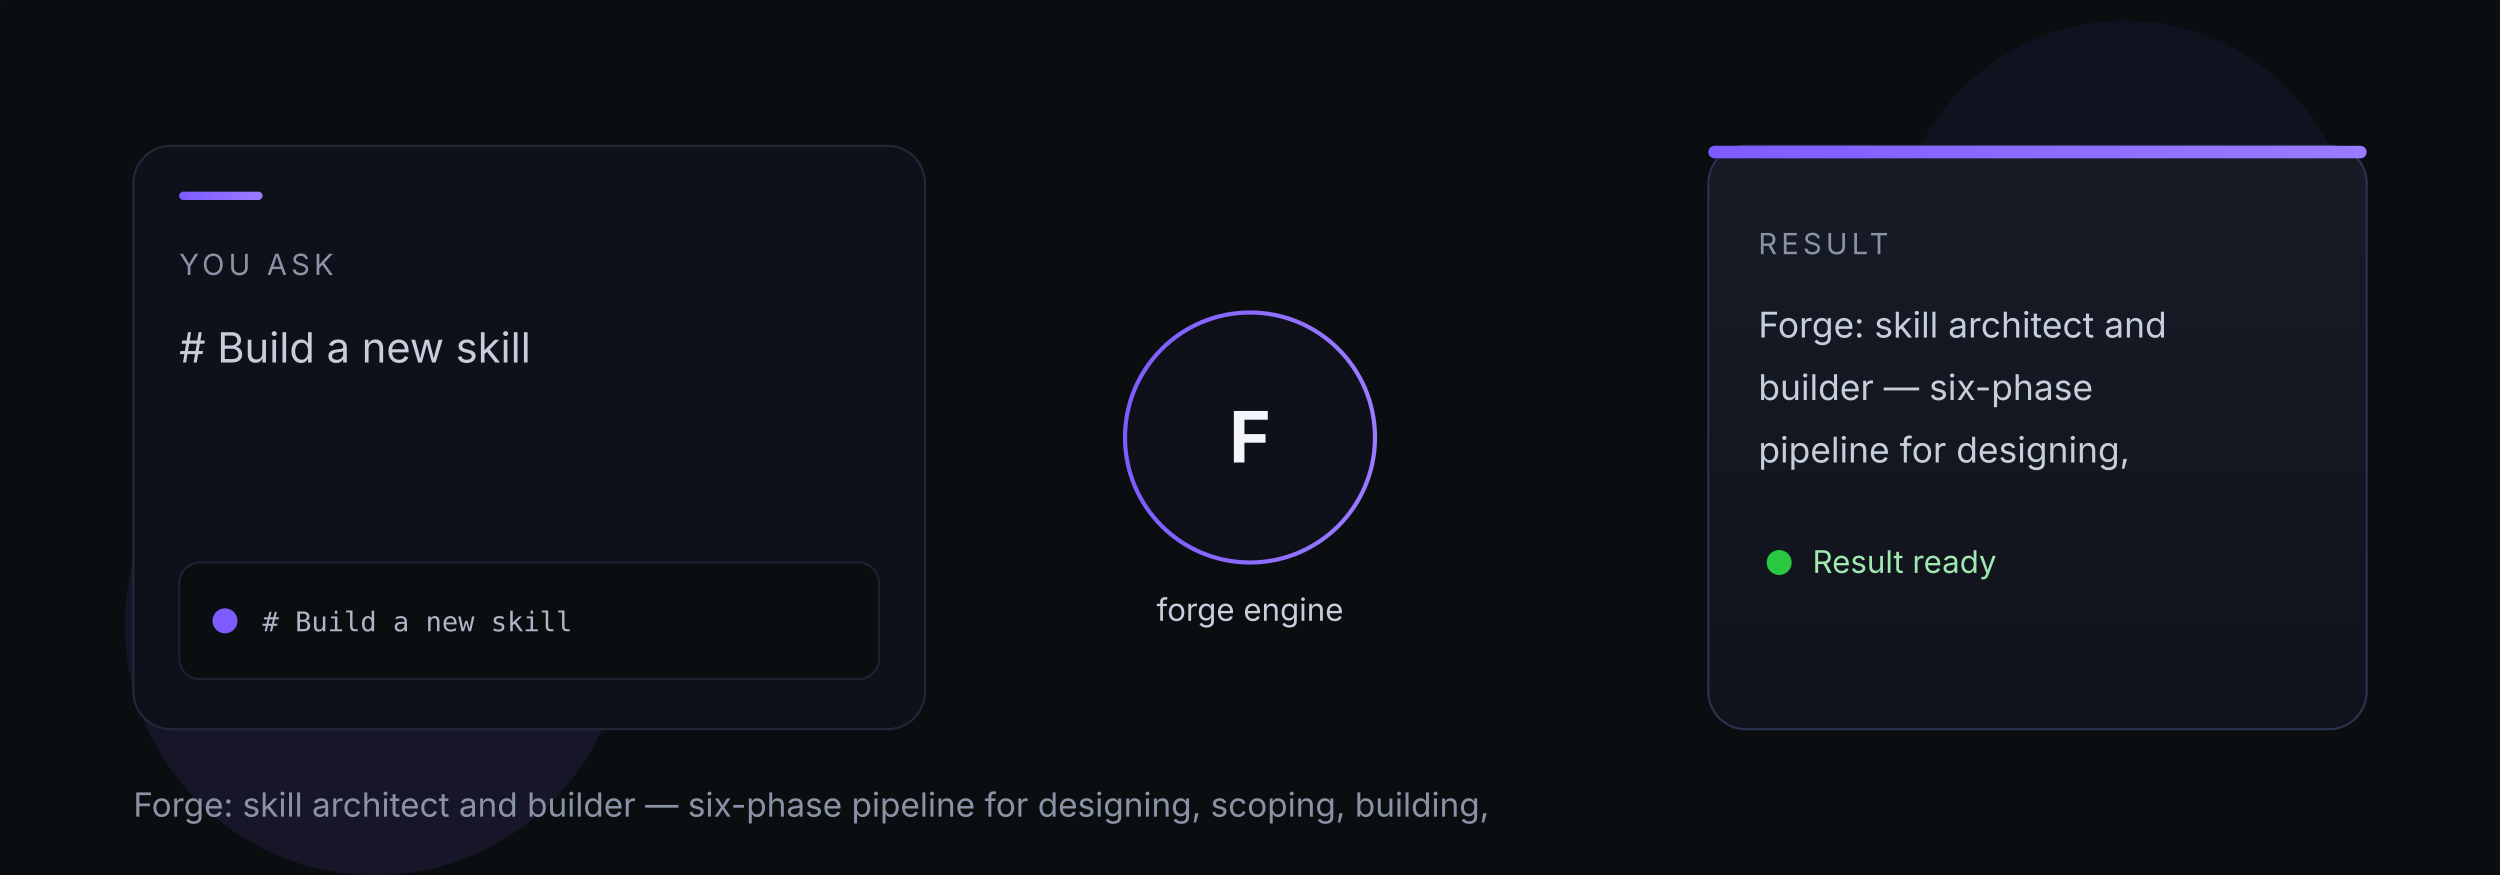
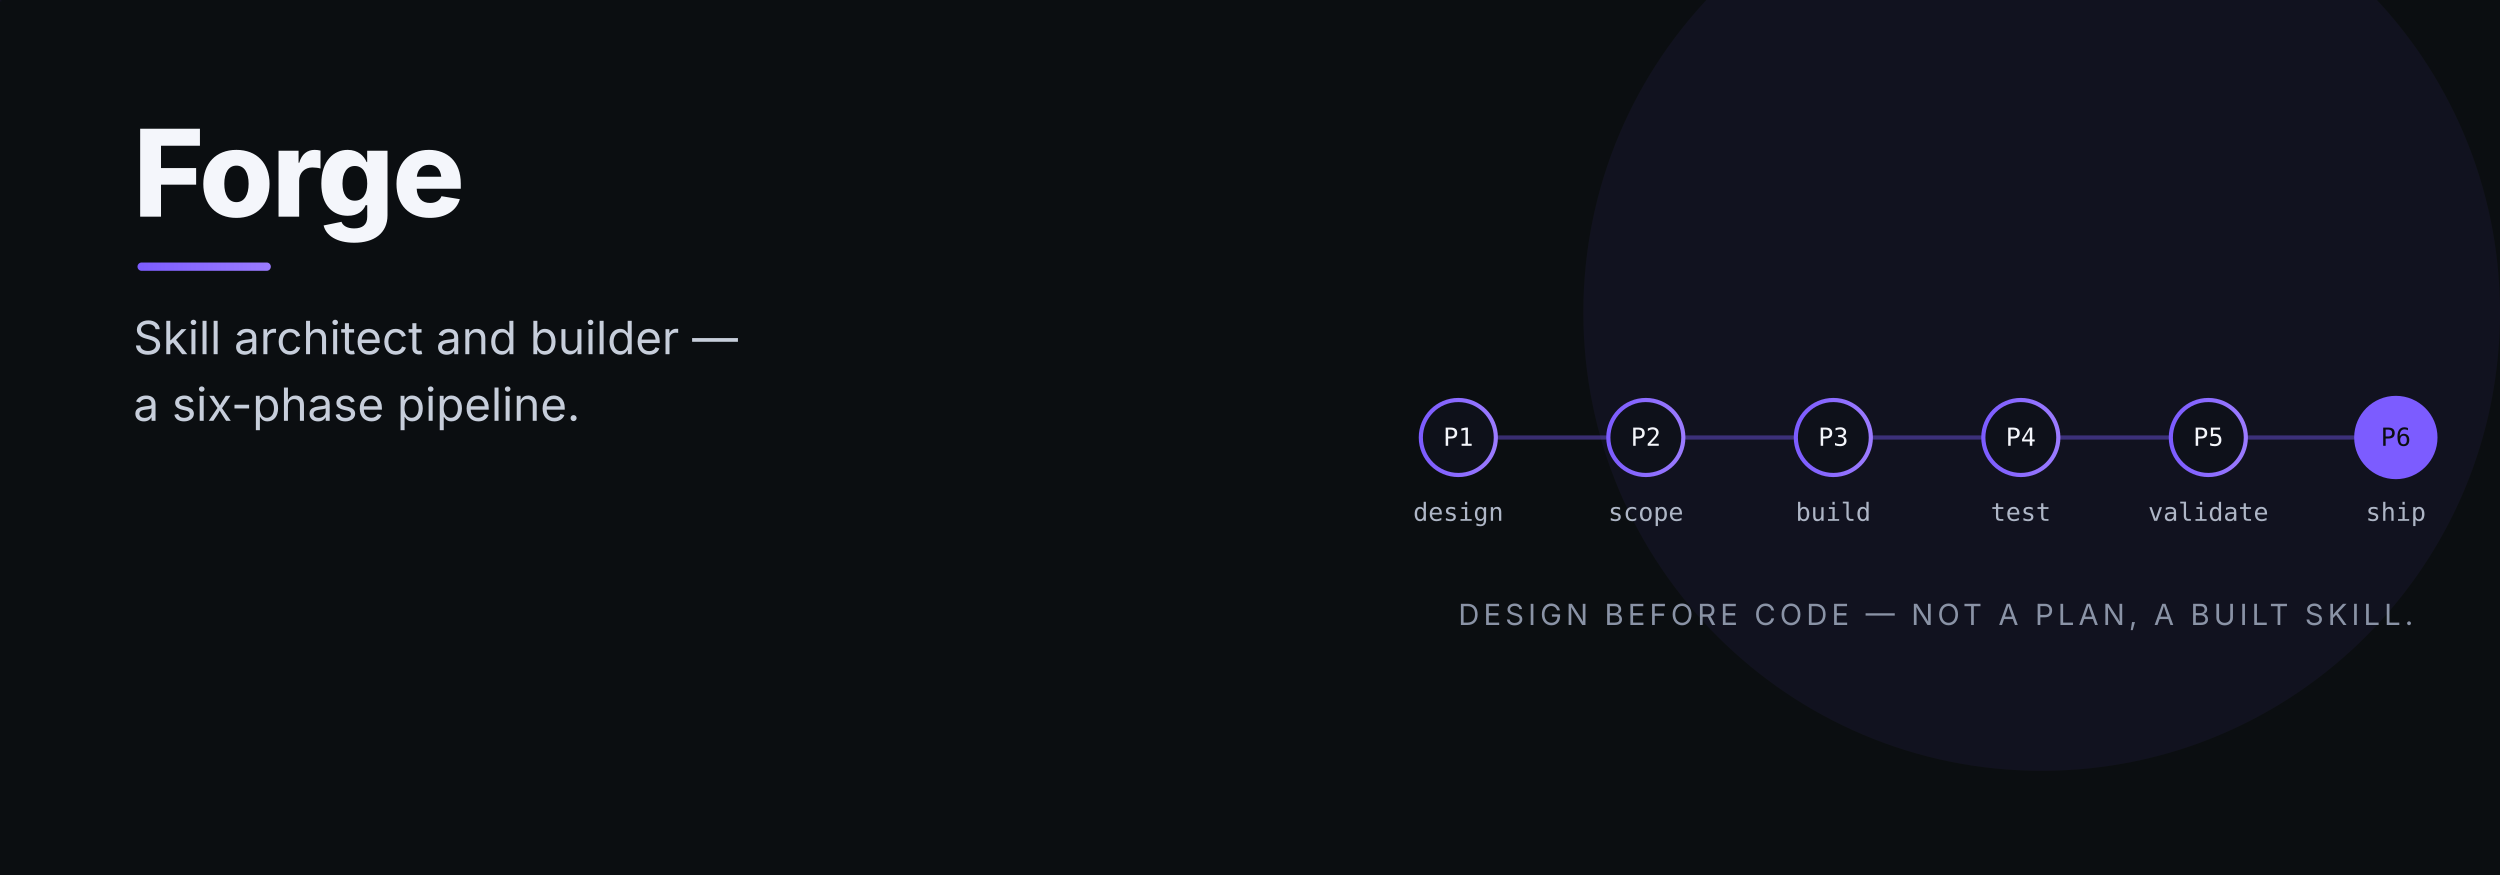
<svg xmlns="http://www.w3.org/2000/svg" width="1200" height="420" viewBox="0 0 1200 420" role="img" aria-labelledby="title desc">
  <defs>
-     <radialGradient id="glow" cx="0.32" cy="0.42" r="0.75" gradientUnits="userSpaceOnUse">
+     <radialGradient id="bg" cx="0.26" cy="0.34" r="0.9" gradientUnits="userSpaceOnUse">
      <stop offset="0" stop-color="#15101F" />
      <stop offset="0.55" stop-color="#0C0F16" />
      <stop offset="1" stop-color="#0B0E11" />
    </radialGradient>
    <linearGradient id="accent" x1="0" y1="0" x2="1" y2="0">
      <stop offset="0" stop-color="#7C5CFF" />
      <stop offset="1" stop-color="#9B7BFF" />
    </linearGradient>
-     <linearGradient id="card" x1="0" y1="0" x2="0" y2="1">
-       <stop offset="0" stop-color="#161B26" />
-       <stop offset="1" stop-color="#10131B" />
-     </linearGradient>
  </defs>
-   <rect width="1200" height="420" fill="url(#glow)" />
-   <circle cx="180" cy="300" r="120" fill="#7C5CFF" opacity="0.10" />
-   <circle cx="1020" cy="120" r="110" fill="#7C5CFF" opacity="0.06" />
-   <g transform="translate(64 70)">
-     <rect x="0" y="0" width="380" height="280" rx="18" fill="#0E111A" stroke="#222838" />
-     <rect x="22" y="22" width="40" height="4" rx="2" fill="url(#accent)" />
-     <text x="22" y="62" font-family="-apple-system, BlinkMacSystemFont, Segoe UI, sans-serif" font-size="14" letter-spacing="2" fill="#8A93A6">YOU ASK</text>
-     <text x="22" y="104" font-family="-apple-system, BlinkMacSystemFont, Segoe UI, sans-serif" font-size="20" fill="#C7CEDB"># Build a new skill</text>
-     <g transform="translate(22 200)">
-       <rect width="336" height="56" rx="10" fill="#0B0E11" stroke="#1C2230" />
-       <circle cx="22" cy="28" r="6" fill="#7C5CFF" />
-       <text x="40" y="33" font-family="ui-monospace, SFMono-Regular, Menlo, monospace" font-size="13" fill="#AEB6C6"># Build a new skill</text>
-     </g>
+   <rect width="1200" height="420" fill="url(#bg)" />
+   <circle cx="980" cy="150" r="220" fill="#7C5CFF" opacity="0.06" />
+   <text x="64" y="104" font-family="-apple-system, BlinkMacSystemFont, 'Segoe UI', sans-serif" font-size="58" font-weight="800" letter-spacing="-1" fill="#F4F6FB">Forge</text>
+   <rect x="66" y="126" width="64" height="4" rx="2" fill="url(#accent)" />
+   <text x="64" y="170" font-family="-apple-system, BlinkMacSystemFont, 'Segoe UI', sans-serif" font-size="22" fill="#C7CEDB">Skill architect and builder —</text>
+   <text x="64" y="202" font-family="-apple-system, BlinkMacSystemFont, 'Segoe UI', sans-serif" font-size="22" fill="#C7CEDB">a six-phase pipeline.</text>
+   <line x1="700" y1="210" x2="1150" y2="210" stroke="#7C5CFF" stroke-width="2" opacity="0.4" />
+   <g font-family="ui-monospace, Menlo, monospace" font-size="12" fill="#AEB6C6" text-anchor="middle">
+     <circle cx="700" cy="210" r="18" fill="#0E111A" stroke="url(#accent)" stroke-width="2" />
+     <text x="700" y="214" fill="#F4F6FB">P1</text>
+     <text x="700" y="250">design</text>
+     <circle cx="790" cy="210" r="18" fill="#0E111A" stroke="url(#accent)" stroke-width="2" />
+     <text x="790" y="214" fill="#F4F6FB">P2</text>
+     <text x="790" y="250">scope</text>
+     <circle cx="880" cy="210" r="18" fill="#0E111A" stroke="url(#accent)" stroke-width="2" />
+     <text x="880" y="214" fill="#F4F6FB">P3</text>
+     <text x="880" y="250">build</text>
+     <circle cx="970" cy="210" r="18" fill="#0E111A" stroke="url(#accent)" stroke-width="2" />
+     <text x="970" y="214" fill="#F4F6FB">P4</text>
+     <text x="970" y="250">test</text>
+     <circle cx="1060" cy="210" r="18" fill="#0E111A" stroke="url(#accent)" stroke-width="2" />
+     <text x="1060" y="214" fill="#F4F6FB">P5</text>
+     <text x="1060" y="250">validate</text>
+     <circle cx="1150" cy="210" r="20" fill="#7C5CFF" />
+     <text x="1150" y="214" fill="#0B0E11">P6</text>
+     <text x="1150" y="250">ship</text>
  </g>
-   <g transform="translate(540 150)">
-     <circle cx="60" cy="60" r="60" fill="#0E111A" stroke="url(#accent)" stroke-width="2" />
-     <text x="60" y="72" text-anchor="middle" font-family="-apple-system, BlinkMacSystemFont, Segoe UI, sans-serif" font-size="34" font-weight="700" fill="#F4F6FB">F</text>
-     <text x="60" y="148" text-anchor="middle" font-family="-apple-system, BlinkMacSystemFont, Segoe UI, sans-serif" font-size="15" fill="#C7CEDB">forge engine</text>
-   </g>
-   <g transform="translate(820 70)">
-     <rect x="0" y="0" width="316" height="280" rx="18" fill="url(#card)" stroke="#2A3350" />
-     <rect x="0" y="0" width="316" height="6" rx="3" fill="url(#accent)" />
-     <text x="24" y="52" font-family="-apple-system, BlinkMacSystemFont, Segoe UI, sans-serif" font-size="14" letter-spacing="2" fill="#8A93A6">RESULT</text>
-     <text x="24" y="92" font-family="-apple-system, BlinkMacSystemFont, Segoe UI, sans-serif" font-size="17" fill="#C7CEDB">Forge: skill architect and</text>
-     <text x="24" y="122" font-family="-apple-system, BlinkMacSystemFont, Segoe UI, sans-serif" font-size="17" fill="#C7CEDB">builder — six-phase</text>
-     <text x="24" y="152" font-family="-apple-system, BlinkMacSystemFont, Segoe UI, sans-serif" font-size="17" fill="#C7CEDB">pipeline for designing,</text>
-     <circle cx="34" cy="200" r="6" fill="#28C840" />
-     <text x="50" y="205" font-family="-apple-system, BlinkMacSystemFont, Segoe UI, sans-serif" font-size="15" fill="#9FE9B0">Result ready</text>
-   </g>
-   <text x="64" y="392" font-family="-apple-system, BlinkMacSystemFont, Segoe UI, sans-serif" font-size="16" fill="#8A93A6">Forge: skill architect and builder — six-phase pipeline for designing, scoping, building, </text>
+   <text x="700" y="300" font-family="-apple-system, BlinkMacSystemFont, 'Segoe UI', sans-serif" font-size="14" fill="#8A93A6" letter-spacing="2">DESIGN BEFORE CODE — NOT A PLAN, A BUILT SKILL.</text>
</svg>
